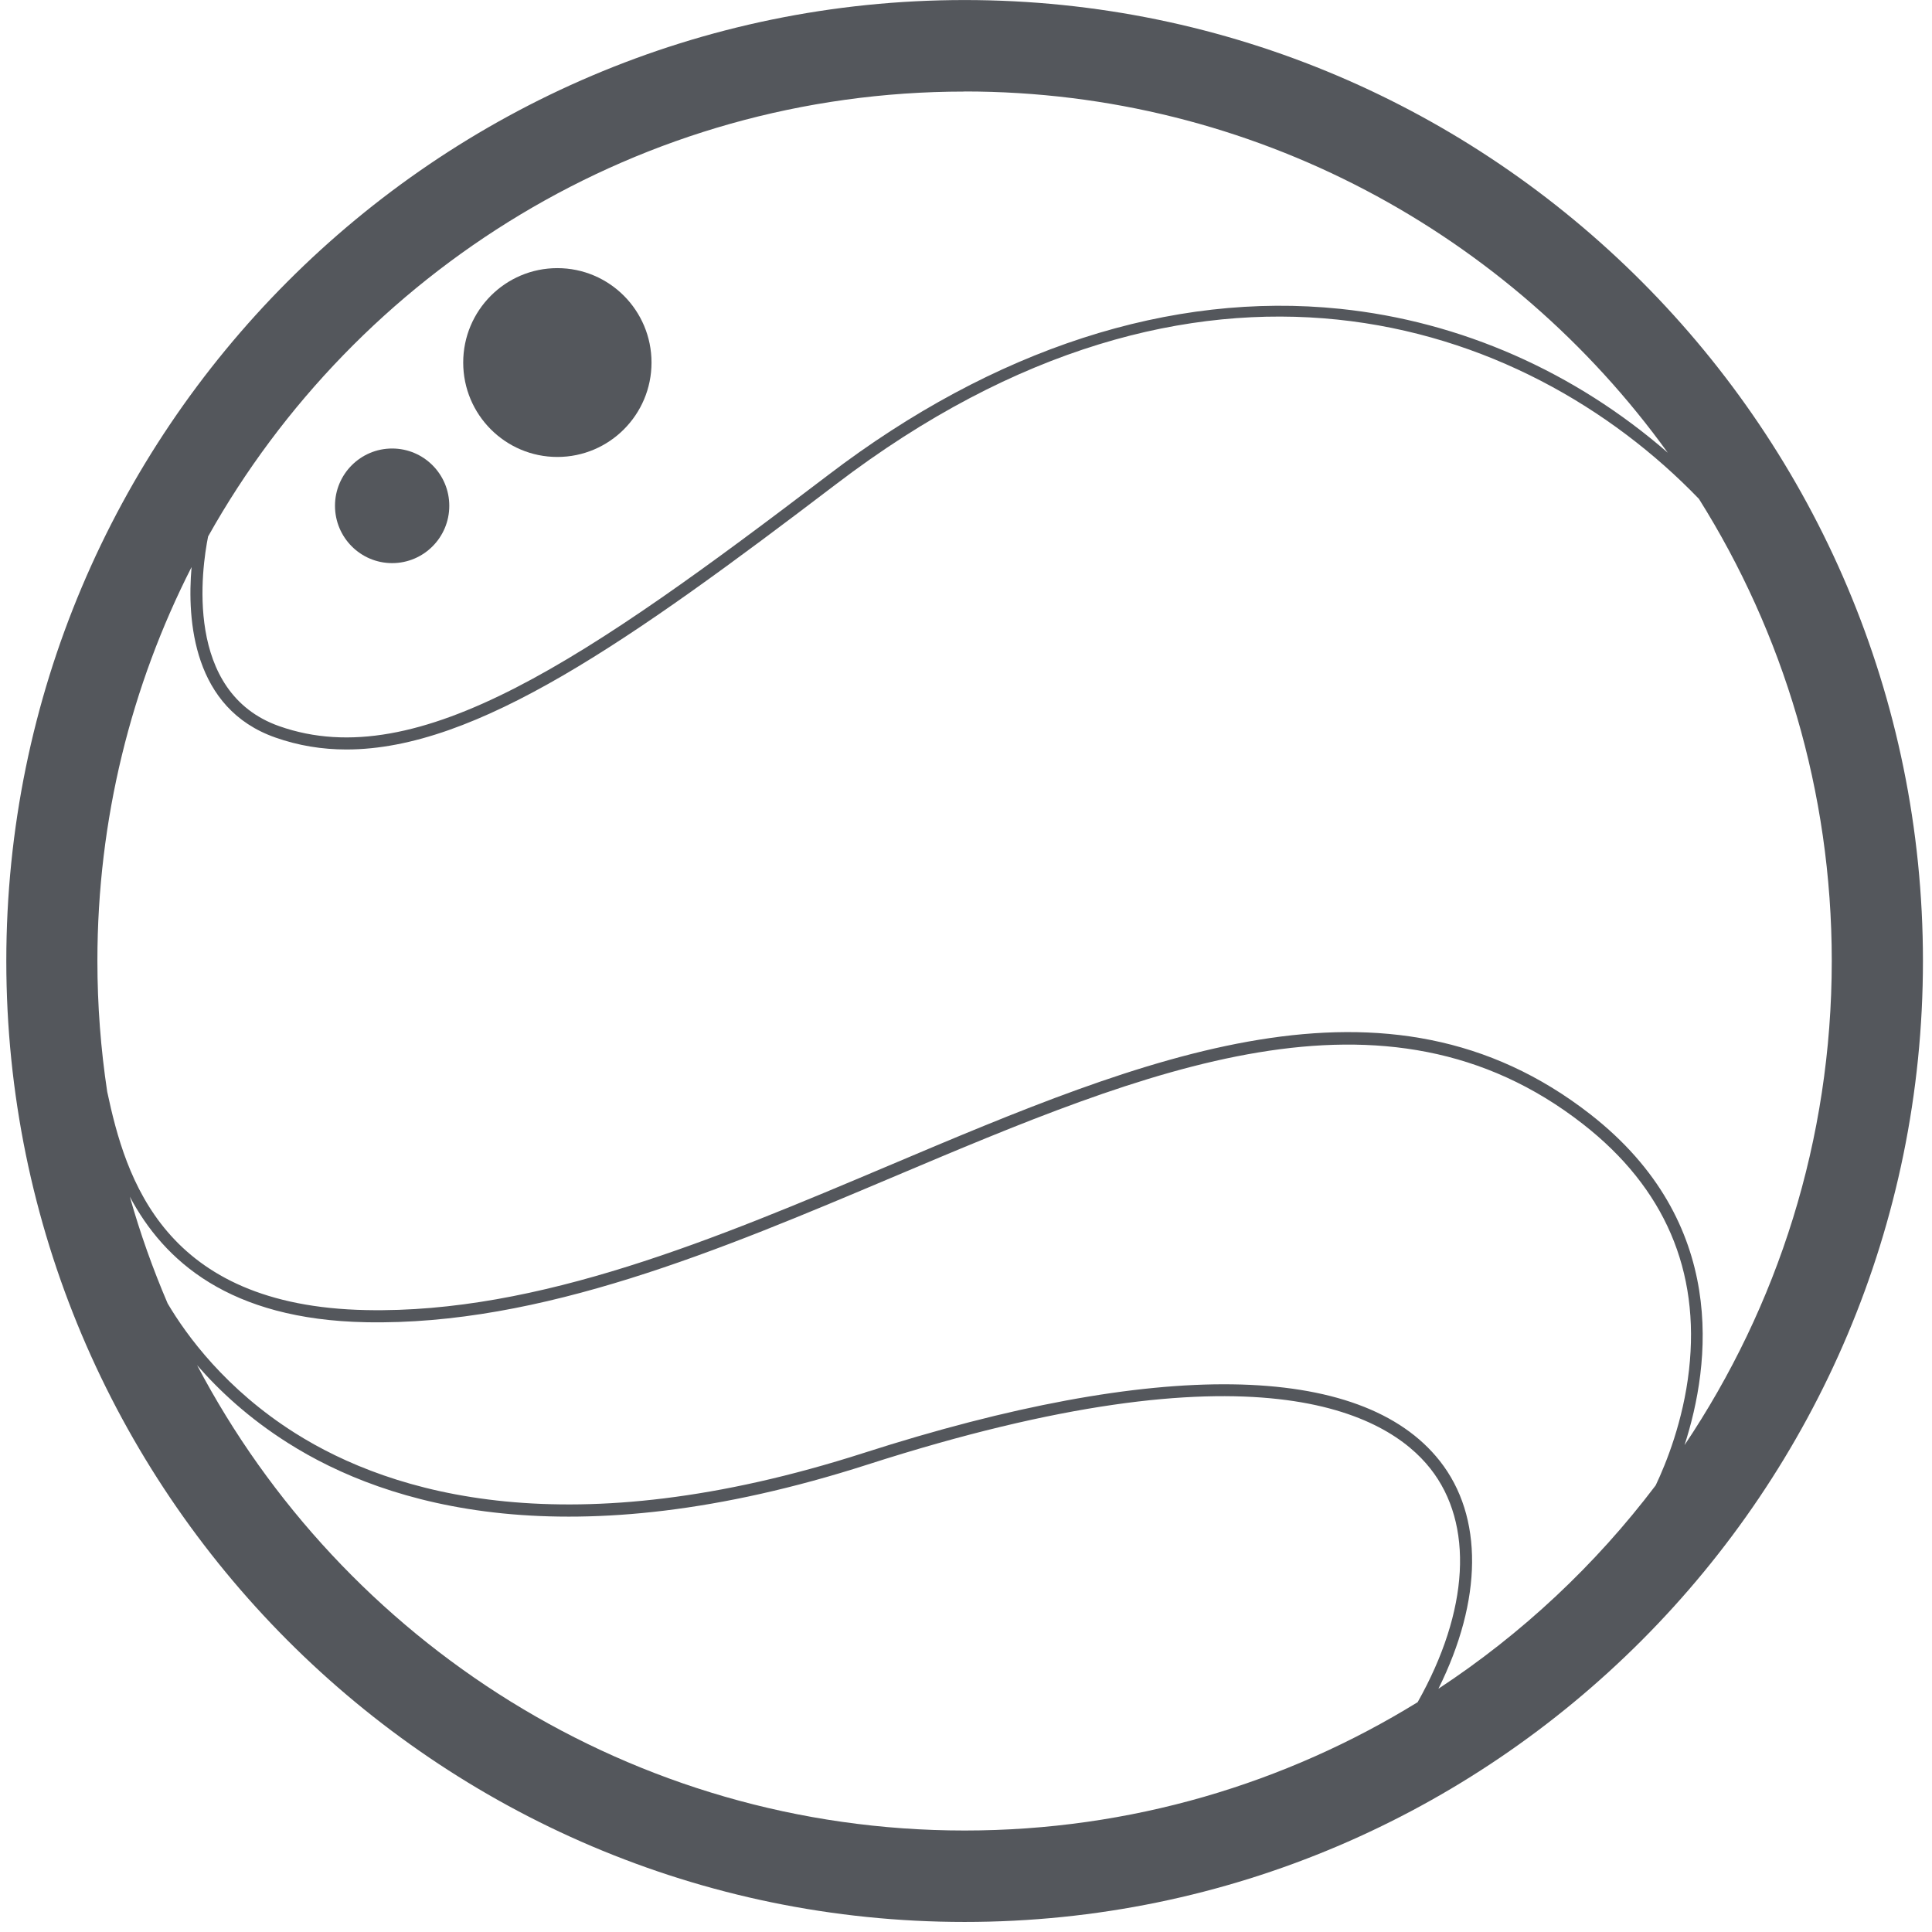
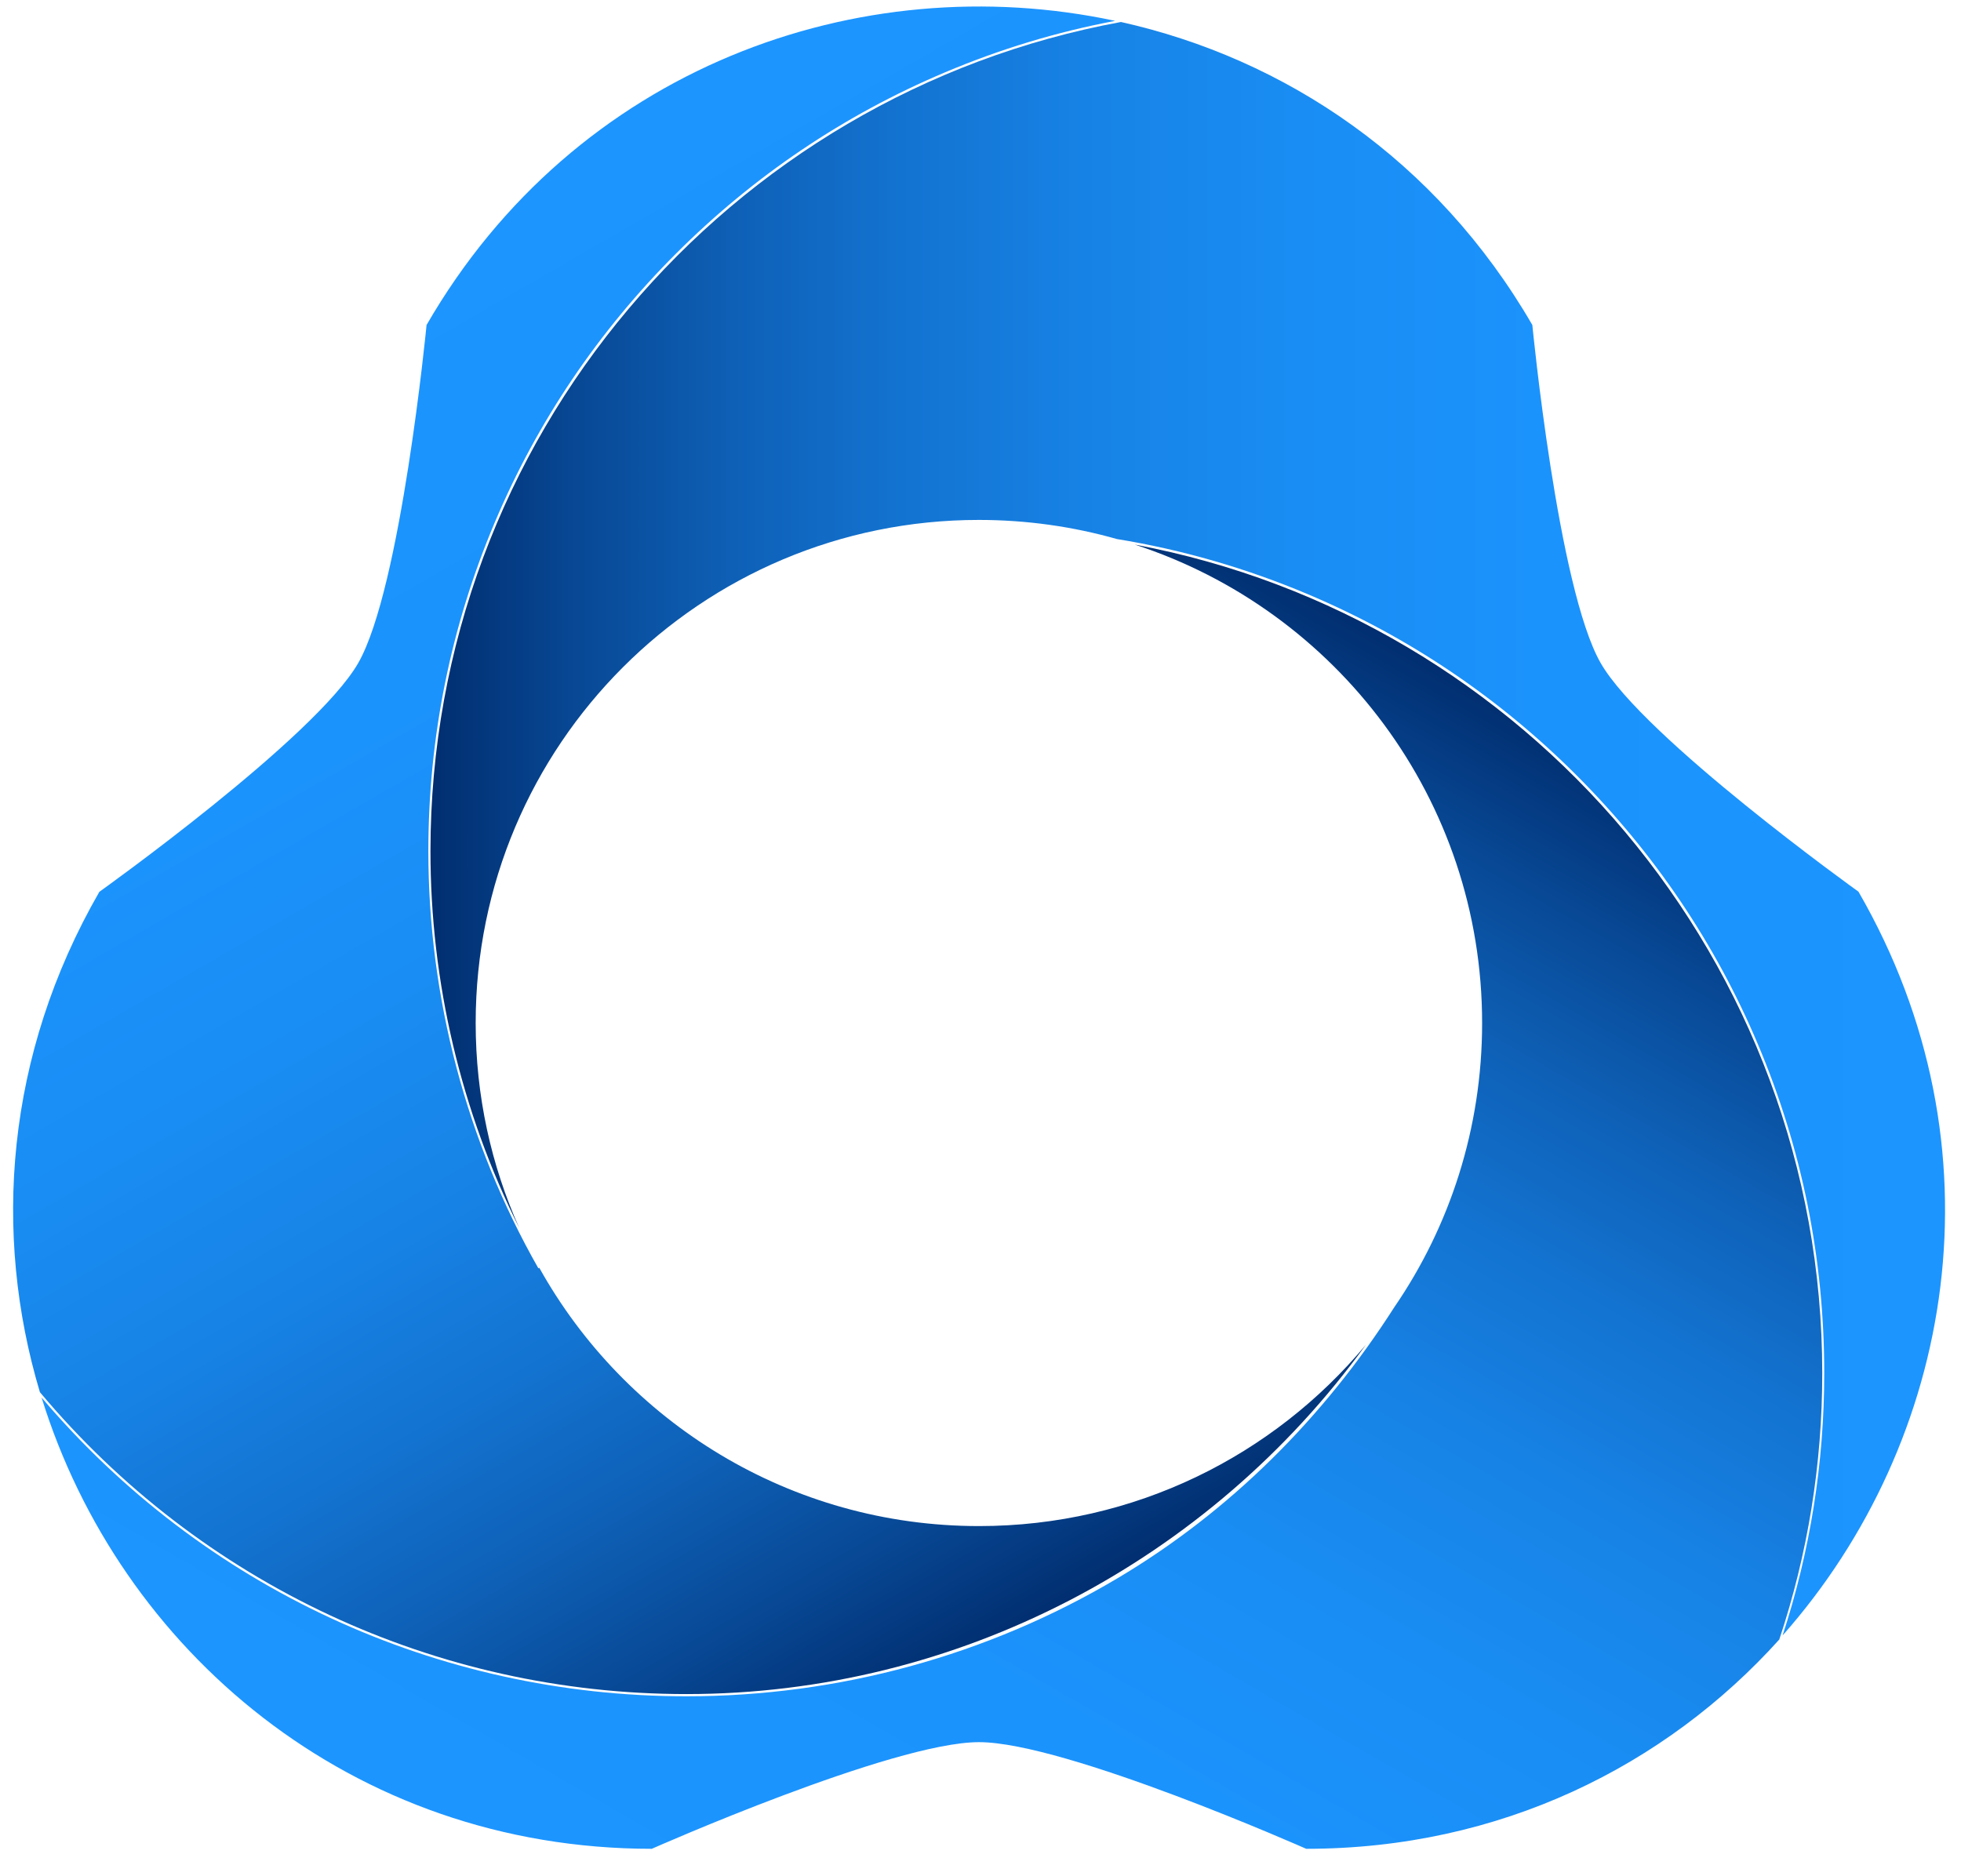
- <svg xmlns="http://www.w3.org/2000/svg" width="102" height="102" viewBox="0 0 102 102" fill="none">
-   <path d="M29.426 24.125C32.171 24.125 34.397 21.894 34.397 19.141C34.397 16.388 32.171 14.156 29.426 14.156C26.681 14.156 24.455 16.388 24.455 19.141C24.455 21.894 26.681 24.125 29.426 24.125Z" fill="#54575C" />
-   <path d="M20.703 29.73C22.369 29.73 23.72 28.375 23.72 26.704C23.72 25.033 22.369 23.679 20.703 23.679C19.036 23.679 17.686 25.033 17.686 26.704C17.686 28.375 19.036 29.73 20.703 29.73Z" fill="#54575C" />
-   <path d="M50.928 0.002C23.03 0.002 0.333 22.761 0.333 50.735C0.333 78.71 23.03 101.469 50.928 101.469C78.826 101.469 101.522 78.71 101.522 50.735C101.522 22.761 78.826 0.002 50.928 0.002ZM50.928 4.829C66.186 4.829 79.727 12.356 88.05 23.901C83.142 19.63 77.129 16.967 70.749 16.305C61.812 15.381 52.473 18.407 43.741 25.067C31.002 34.763 22.097 40.929 14.748 38.34C9.683 36.559 10.657 29.967 10.987 28.323C18.834 14.32 33.794 4.834 50.928 4.834V4.829ZM10.113 29.951C9.872 32.74 10.181 37.41 14.539 38.938C15.749 39.364 16.995 39.569 18.289 39.569C25.151 39.569 33.27 33.838 44.129 25.571C63.258 10.98 80.413 16.71 89.695 26.338C94.136 33.407 96.708 41.775 96.708 50.73C96.708 60.184 93.843 68.982 88.935 76.294C90.313 72.039 91.266 64.539 83.975 58.84C73.205 50.425 60.435 55.825 46.91 61.545C37.838 65.379 28.451 69.355 19.331 69.166C8.635 68.956 6.634 62.212 5.66 57.637C5.32 55.384 5.142 53.078 5.142 50.73C5.142 43.256 6.933 36.191 10.107 29.951H10.113ZM10.406 72.076C11.569 73.415 13.135 74.876 15.204 76.183C20.442 79.503 30.002 82.397 45.8 77.323C66.312 70.731 73.221 74.623 75.515 77.533C77.83 80.464 77.563 85.044 74.845 89.866C67.878 94.162 59.691 96.642 50.928 96.642C33.364 96.642 18.08 86.667 10.406 72.076ZM75.939 89.162C78.27 84.477 78.328 80.065 76.013 77.129C71.875 71.882 61.074 71.735 45.6 76.709C30.064 81.698 20.699 78.894 15.576 75.658C11.92 73.347 9.845 70.5 8.85 68.814C8.07 66.992 7.399 65.111 6.854 63.178C8.656 66.571 12.103 69.665 19.316 69.807C28.572 69.991 38.021 65.999 47.156 62.138C60.503 56.497 73.106 51.171 83.577 59.349C87.882 62.711 89.763 67.081 89.171 72.333C88.867 75.017 87.966 77.255 87.411 78.421C84.231 82.623 80.345 86.263 75.934 89.162H75.939Z" fill="#54575C" />
+ <svg xmlns="http://www.w3.org/2000/svg" width="69" height="66" viewBox="0 0 69 66" fill="none">
+   <path d="M65.399 31.384C65.399 31.384 57.831 25.963 56.322 23.334C54.814 20.706 53.917 11.437 53.917 11.437C50.544 5.616 45.212 2.063 39.442 0.774C25.641 3.308 15.146 15.429 15.146 29.951C15.146 34.565 16.224 39.117 18.269 43.211C17.285 41.01 16.737 38.569 16.737 35.999C16.737 26.217 24.658 18.297 34.44 18.297C36.128 18.297 37.758 18.532 39.301 18.97C41.605 19.346 43.853 19.997 46.023 20.913C49.565 22.41 52.746 24.556 55.476 27.287C58.206 30.017 60.353 33.198 61.85 36.74C63.401 40.406 64.188 44.3 64.188 48.316C64.188 51.481 63.695 54.579 62.723 57.553C68.764 50.729 70.593 40.383 65.391 31.377L65.399 31.384Z" fill="url(#paint0_linear_2240_2959)" />
+   <path d="M24.153 59.617C33.688 59.617 42.533 54.951 48.061 47.324C44.813 51.226 39.92 53.705 34.448 53.705C27.792 53.705 21.998 50.039 18.974 44.613L18.943 44.633C16.412 40.182 15.072 35.105 15.072 29.954C15.072 25.939 15.86 22.045 17.411 18.378C18.907 14.837 21.054 11.656 23.785 8.926C26.515 6.195 29.696 4.048 33.237 2.552C35.18 1.729 37.186 1.122 39.239 0.734C30.24 -1.189 20.239 2.38 15.009 11.437C15.009 11.437 14.112 20.705 12.604 23.334C11.096 25.962 3.496 31.384 3.496 31.384C0.19 37.127 -0.264 43.418 1.404 48.993C7.065 55.746 15.342 59.617 24.153 59.617Z" fill="url(#paint1_linear_2240_2959)" />
+   <path d="M39.932 19.166C47.026 21.473 52.15 28.136 52.15 36.002C52.15 39.716 51.01 43.16 49.059 46.004C46.58 49.882 43.285 53.188 39.313 55.546C34.741 58.261 29.5 59.695 24.152 59.695C15.377 59.695 7.131 55.868 1.463 49.181C4.209 58.054 12.349 65.062 22.934 65.062C22.934 65.062 31.4 61.309 34.447 61.309C37.495 61.309 45.961 65.062 45.961 65.062C52.785 65.062 58.598 62.147 62.606 57.697C63.608 54.685 64.118 51.539 64.118 48.323C64.118 33.836 53.682 21.743 39.932 19.166Z" fill="url(#paint2_linear_2240_2959)" />
+   <defs>
+     <linearGradient id="paint0_linear_2240_2959" x1="15.15" y1="29.167" x2="68.451" y2="29.167" gradientUnits="userSpaceOnUse">
+       <stop stop-color="#012E70" />
+       <stop offset="0.1" stop-color="#084996" />
+       <stop offset="0.2" stop-color="#0E60B6" />
+       <stop offset="0.31" stop-color="#1373D0" />
+       <stop offset="0.43" stop-color="#1782E5" />
+       <stop offset="0.57" stop-color="#198DF3" />
+       <stop offset="0.73" stop-color="#1B93FC" />
+       <stop offset="1" stop-color="#1C95FF" />
+     </linearGradient>
+     <linearGradient id="paint1_linear_2240_2959" x1="38.287" y1="55.977" x2="11.664" y2="9.862" gradientUnits="userSpaceOnUse">
+       <stop stop-color="#012E70" />
+       <stop offset="0.1" stop-color="#084996" />
+       <stop offset="0.2" stop-color="#0E60B6" />
+       <stop offset="0.31" stop-color="#1373D0" />
+       <stop offset="0.43" stop-color="#1782E5" />
+       <stop offset="0.57" stop-color="#198DF3" />
+       <stop offset="0.73" stop-color="#1B93FC" />
+       <stop offset="1" stop-color="#1C95FF" />
+     </linearGradient>
+     <linearGradient id="paint2_linear_2240_2959" x1="49.686" y1="22.867" x2="23.204" y2="68.728" gradientUnits="userSpaceOnUse">
+       <stop stop-color="#012E70" />
+       <stop offset="0.1" stop-color="#084996" />
+       <stop offset="0.2" stop-color="#0E60B6" />
+       <stop offset="0.31" stop-color="#1373D0" />
+       <stop offset="0.43" stop-color="#1782E5" />
+       <stop offset="0.57" stop-color="#198DF3" />
+       <stop offset="0.73" stop-color="#1B93FC" />
+       <stop offset="1" stop-color="#1C95FF" />
+     </linearGradient>
+   </defs>
</svg>
